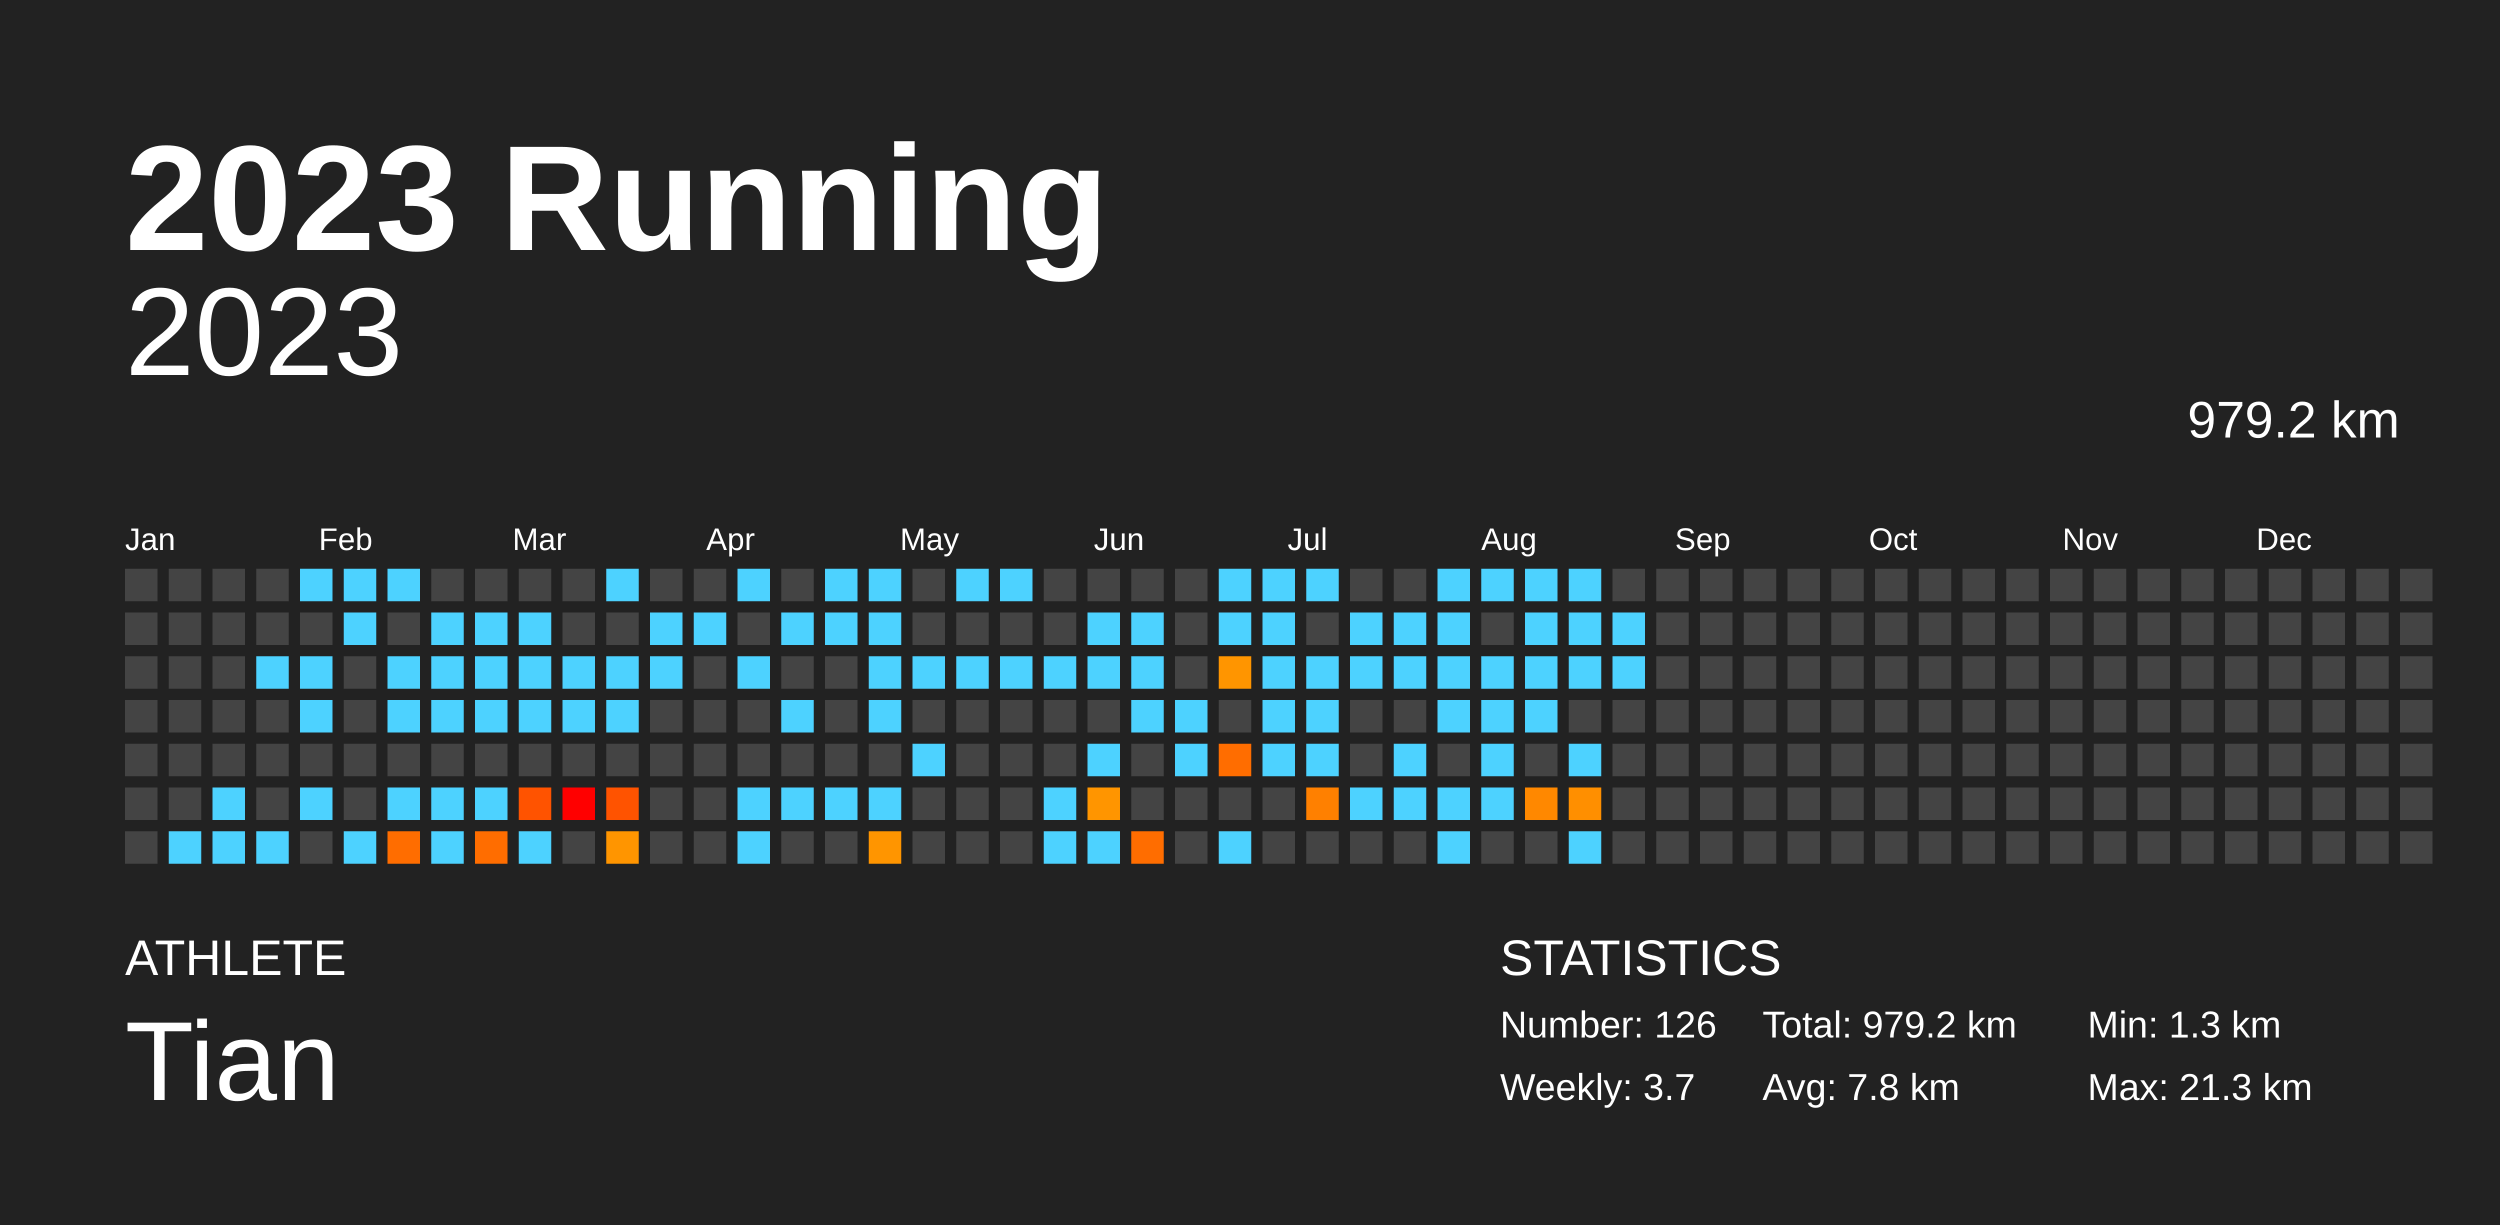
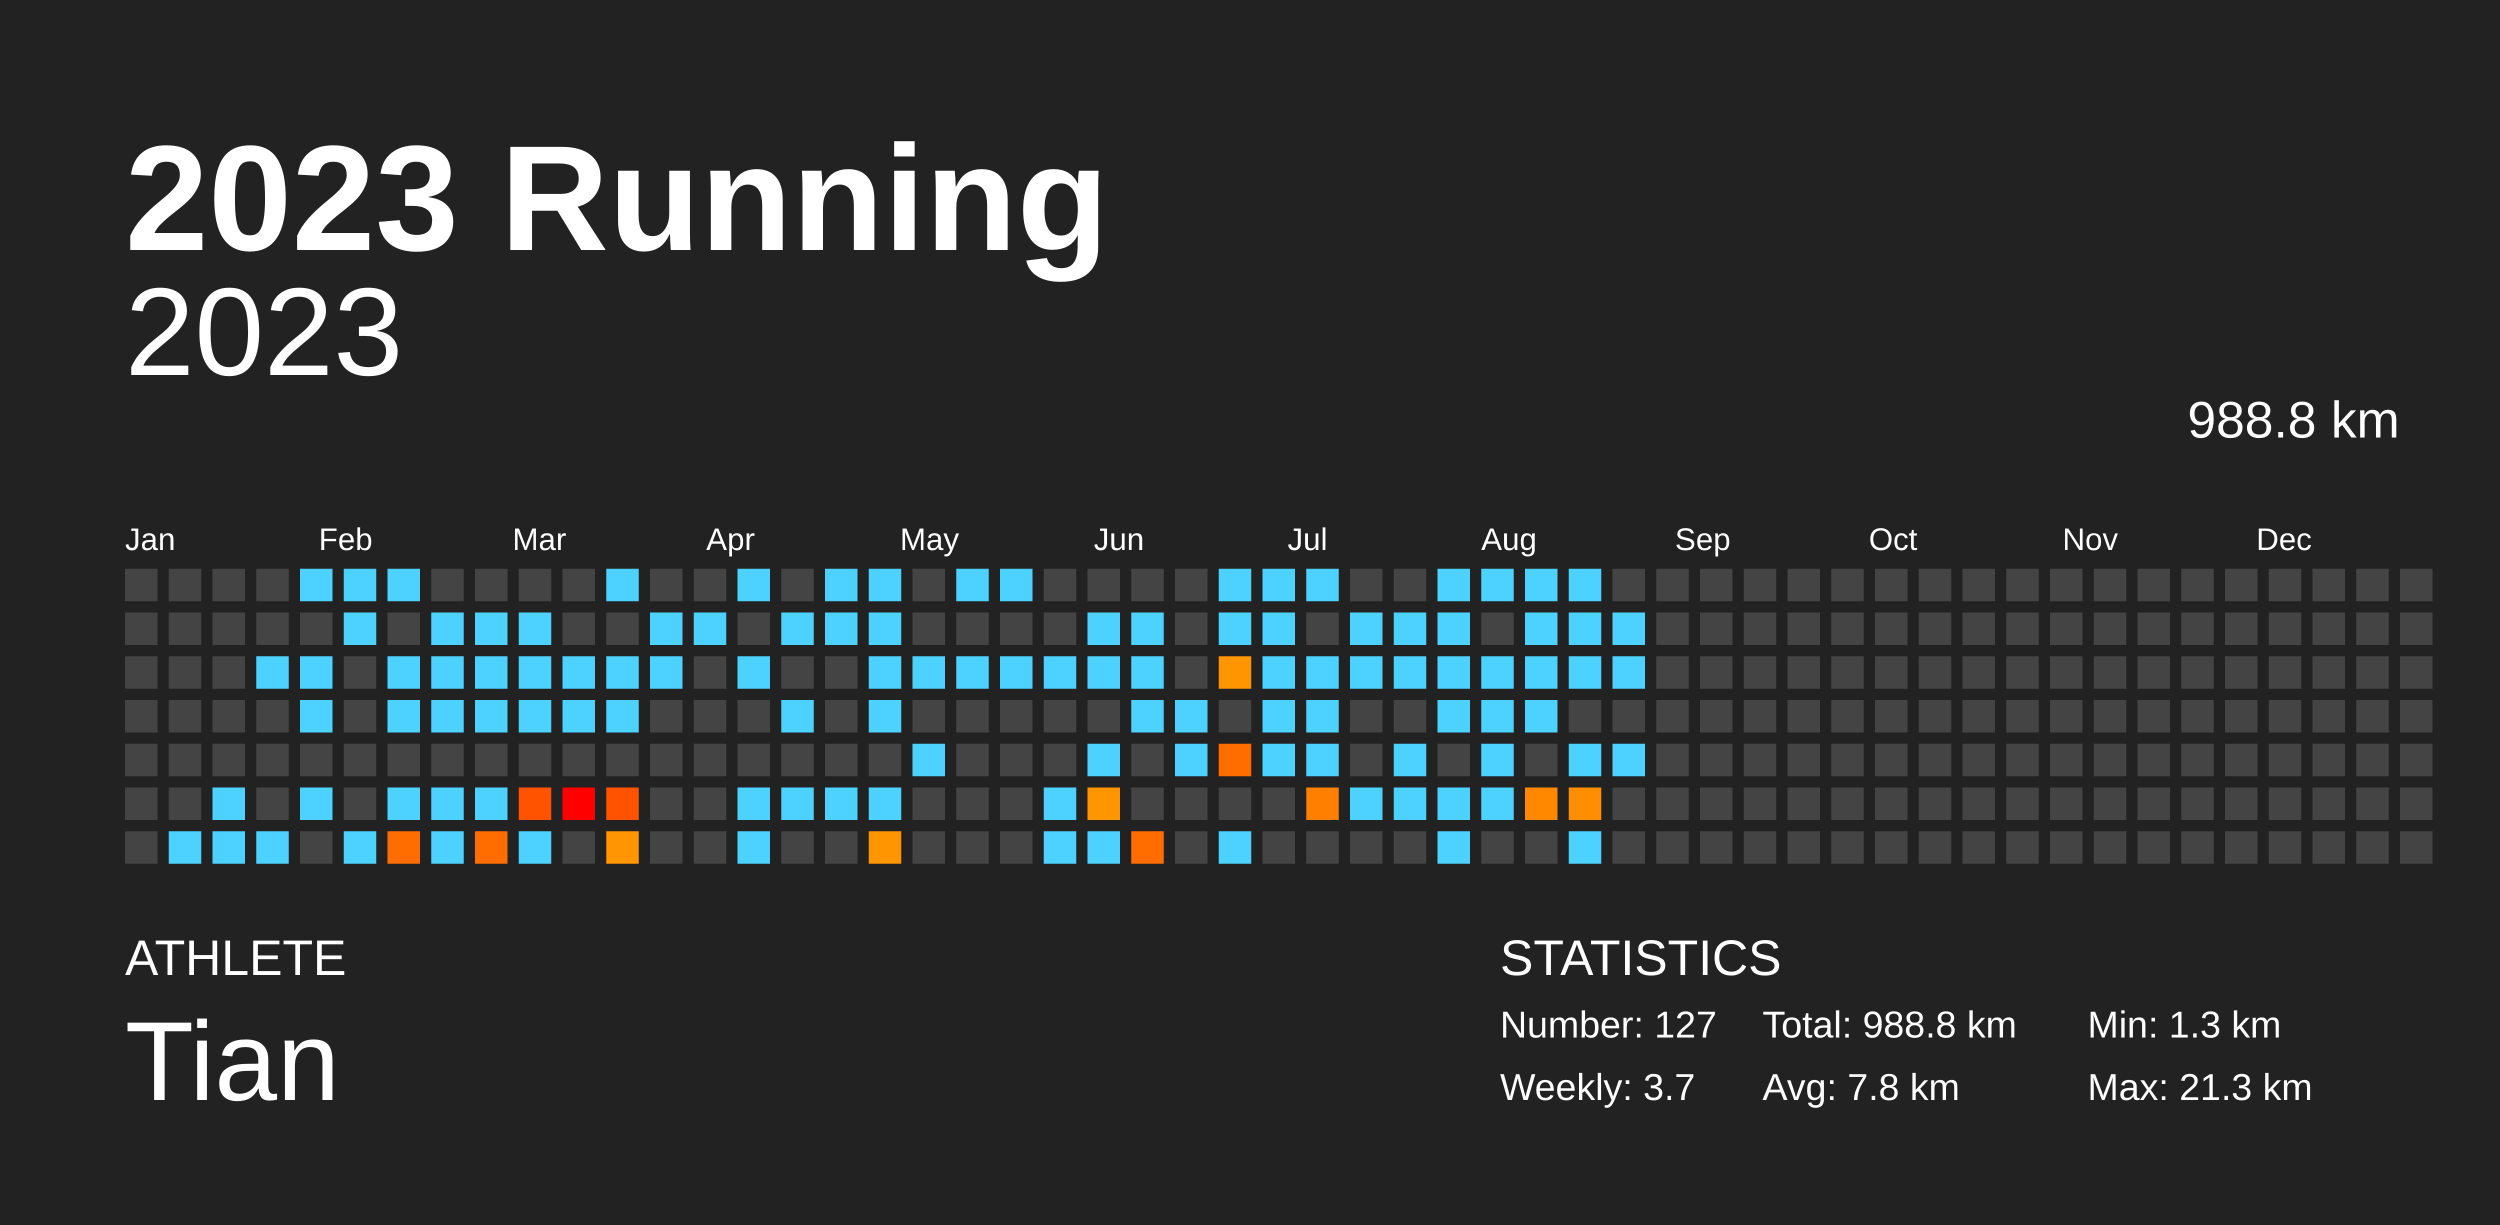
<svg xmlns="http://www.w3.org/2000/svg" baseProfile="full" height="98mm" version="1.1" viewBox="0,0,200,98" width="200mm">
  <defs />
  <rect fill="#222222" height="98" width="200" x="0" y="0" />
  <text fill="#FFFFFF" style="font-size:12px; font-family:Arial; font-weight:bold;" x="10" y="20">2023 Running</text>
  <text fill="#FFFFFF" style="font-size:4px; font-family:Arial" x="10" y="78">ATHLETE</text>
  <text fill="#FFFFFF" style="font-size:9px; font-family:Arial" x="10" y="88">Tian</text>
  <text fill="#FFFFFF" style="font-size:4px; font-family:Arial" x="120" y="78">STATISTICS</text>
-   <text fill="#FFFFFF" style="font-size:3px; font-family:Arial" x="120" y="83">Number: 126</text>
+   <text fill="#FFFFFF" style="font-size:3px; font-family:Arial" x="120" y="83">Number: 127</text>
  <text fill="#FFFFFF" style="font-size:3px; font-family:Arial" x="120" y="88">Weekly: 3.7</text>
-   <text fill="#FFFFFF" style="font-size:3px; font-family:Arial" x="141" y="83">Total: 979.2 km</text>
+   <text fill="#FFFFFF" style="font-size:3px; font-family:Arial" x="141" y="83">Total: 988.8 km</text>
  <text fill="#FFFFFF" style="font-size:3px; font-family:Arial" x="141" y="88">Avg: 7.8 km</text>
  <text fill="#FFFFFF" style="font-size:3px; font-family:Arial" x="167" y="83">Min: 1.3 km</text>
  <text fill="#FFFFFF" style="font-size:3px; font-family:Arial" x="167" y="88">Max: 21.3 km</text>
  <text alignment-baseline="hanging" fill="#FFFFFF" style="font-size:10.0px; font-family:Arial;" x="10" y="30">2023</text>
-   <text alignment-baseline="hanging" fill="#FFFFFF" style="font-size:4.125px; font-family:Arial;" x="175" y="35">979.2 km</text>
+   <text alignment-baseline="hanging" fill="#FFFFFF" style="font-size:4.125px; font-family:Arial;" x="175" y="35">988.8 km</text>
  <text fill="#FFFFFF" style="font-size:2.5px; font-family:Arial" x="10.0" y="44">Jan</text>
  <text fill="#FFFFFF" style="font-size:2.5px; font-family:Arial" x="25.5" y="44">Feb</text>
  <text fill="#FFFFFF" style="font-size:2.5px; font-family:Arial" x="41.0" y="44">Mar</text>
  <text fill="#FFFFFF" style="font-size:2.5px; font-family:Arial" x="56.5" y="44">Apr</text>
  <text fill="#FFFFFF" style="font-size:2.5px; font-family:Arial" x="72.0" y="44">May</text>
  <text fill="#FFFFFF" style="font-size:2.5px; font-family:Arial" x="87.5" y="44">Jun</text>
  <text fill="#FFFFFF" style="font-size:2.5px; font-family:Arial" x="103.0" y="44">Jul</text>
  <text fill="#FFFFFF" style="font-size:2.5px; font-family:Arial" x="118.5" y="44">Aug</text>
  <text fill="#FFFFFF" style="font-size:2.5px; font-family:Arial" x="134.0" y="44">Sep</text>
  <text fill="#FFFFFF" style="font-size:2.5px; font-family:Arial" x="149.5" y="44">Oct</text>
  <text fill="#FFFFFF" style="font-size:2.5px; font-family:Arial" x="165.0" y="44">Nov</text>
  <text fill="#FFFFFF" style="font-size:2.5px; font-family:Arial" x="180.5" y="44">Dec</text>
  <rect fill="#444444" height="2.6" width="2.6" x="10.0" y="45.5" />
  <rect fill="#444444" height="2.6" width="2.6" x="10.0" y="49.0" />
  <rect fill="#444444" height="2.6" width="2.6" x="10.0" y="52.5" />
  <rect fill="#444444" height="2.6" width="2.6" x="10.0" y="56.0" />
  <rect fill="#444444" height="2.6" width="2.6" x="10.0" y="59.5" />
  <rect fill="#444444" height="2.6" width="2.6" x="10.0" y="63.0" />
  <rect fill="#444444" height="2.6" width="2.6" x="10.0" y="66.5" />
  <rect fill="#444444" height="2.6" width="2.6" x="13.5" y="45.5" />
  <rect fill="#444444" height="2.6" width="2.6" x="13.5" y="49.0" />
  <rect fill="#444444" height="2.6" width="2.6" x="13.5" y="52.5" />
  <rect fill="#444444" height="2.6" width="2.6" x="13.5" y="56.0" />
  <rect fill="#444444" height="2.6" width="2.6" x="13.5" y="59.5" />
  <rect fill="#444444" height="2.6" width="2.6" x="13.5" y="63.0" />
  <rect fill="#4dd2ff" height="2.6" width="2.6" x="13.5" y="66.5" />
  <rect fill="#444444" height="2.6" width="2.6" x="17.0" y="45.5" />
  <rect fill="#444444" height="2.6" width="2.6" x="17.0" y="49.0" />
  <rect fill="#444444" height="2.6" width="2.6" x="17.0" y="52.5" />
  <rect fill="#444444" height="2.6" width="2.6" x="17.0" y="56.0" />
  <rect fill="#444444" height="2.6" width="2.6" x="17.0" y="59.5" />
  <rect fill="#4dd2ff" height="2.6" width="2.6" x="17.0" y="63.0" />
  <rect fill="#4dd2ff" height="2.6" width="2.6" x="17.0" y="66.5" />
  <rect fill="#444444" height="2.6" width="2.6" x="20.5" y="45.5" />
  <rect fill="#444444" height="2.6" width="2.6" x="20.5" y="49.0" />
  <rect fill="#4dd2ff" height="2.6" width="2.6" x="20.5" y="52.5" />
  <rect fill="#444444" height="2.6" width="2.6" x="20.5" y="56.0" />
  <rect fill="#444444" height="2.6" width="2.6" x="20.5" y="59.5" />
  <rect fill="#444444" height="2.6" width="2.6" x="20.5" y="63.0" />
  <rect fill="#4dd2ff" height="2.6" width="2.6" x="20.5" y="66.5" />
  <rect fill="#4dd2ff" height="2.6" width="2.6" x="24.0" y="45.5" />
  <rect fill="#444444" height="2.6" width="2.6" x="24.0" y="49.0" />
  <rect fill="#4dd2ff" height="2.6" width="2.6" x="24.0" y="52.5" />
  <rect fill="#4dd2ff" height="2.6" width="2.6" x="24.0" y="56.0" />
  <rect fill="#444444" height="2.6" width="2.6" x="24.0" y="59.5" />
  <rect fill="#4dd2ff" height="2.6" width="2.6" x="24.0" y="63.0" />
  <rect fill="#444444" height="2.6" width="2.6" x="24.0" y="66.5" />
  <rect fill="#4dd2ff" height="2.6" width="2.6" x="27.5" y="45.5" />
  <rect fill="#4dd2ff" height="2.6" width="2.6" x="27.5" y="49.0" />
  <rect fill="#444444" height="2.6" width="2.6" x="27.5" y="52.5" />
  <rect fill="#444444" height="2.6" width="2.6" x="27.5" y="56.0" />
  <rect fill="#444444" height="2.6" width="2.6" x="27.5" y="59.5" />
  <rect fill="#444444" height="2.6" width="2.6" x="27.5" y="63.0" />
  <rect fill="#4dd2ff" height="2.6" width="2.6" x="27.5" y="66.5" />
  <rect fill="#4dd2ff" height="2.6" width="2.6" x="31.0" y="45.5" />
  <rect fill="#444444" height="2.6" width="2.6" x="31.0" y="49.0" />
  <rect fill="#4dd2ff" height="2.6" width="2.6" x="31.0" y="52.5" />
  <rect fill="#4dd2ff" height="2.6" width="2.6" x="31.0" y="56.0" />
  <rect fill="#444444" height="2.6" width="2.6" x="31.0" y="59.5" />
  <rect fill="#4dd2ff" height="2.6" width="2.6" x="31.0" y="63.0" />
  <rect fill="#ff6d00" height="2.6" width="2.6" x="31.0" y="66.5" />
  <rect fill="#444444" height="2.6" width="2.6" x="34.5" y="45.5" />
  <rect fill="#4dd2ff" height="2.6" width="2.6" x="34.5" y="49.0" />
  <rect fill="#4dd2ff" height="2.6" width="2.6" x="34.5" y="52.5" />
  <rect fill="#4dd2ff" height="2.6" width="2.6" x="34.5" y="56.0" />
  <rect fill="#444444" height="2.6" width="2.6" x="34.5" y="59.5" />
  <rect fill="#4dd2ff" height="2.6" width="2.6" x="34.5" y="63.0" />
  <rect fill="#4dd2ff" height="2.6" width="2.6" x="34.5" y="66.5" />
  <rect fill="#444444" height="2.6" width="2.6" x="38.0" y="45.5" />
  <rect fill="#4dd2ff" height="2.6" width="2.6" x="38.0" y="49.0" />
  <rect fill="#4dd2ff" height="2.6" width="2.6" x="38.0" y="52.5" />
  <rect fill="#4dd2ff" height="2.6" width="2.6" x="38.0" y="56.0" />
  <rect fill="#444444" height="2.6" width="2.6" x="38.0" y="59.5" />
  <rect fill="#4dd2ff" height="2.6" width="2.6" x="38.0" y="63.0" />
  <rect fill="#ff6d00" height="2.6" width="2.6" x="38.0" y="66.5" />
  <rect fill="#444444" height="2.6" width="2.6" x="41.5" y="45.5" />
  <rect fill="#4dd2ff" height="2.6" width="2.6" x="41.5" y="49.0" />
  <rect fill="#4dd2ff" height="2.6" width="2.6" x="41.5" y="52.5" />
  <rect fill="#4dd2ff" height="2.6" width="2.6" x="41.5" y="56.0" />
  <rect fill="#444444" height="2.6" width="2.6" x="41.5" y="59.5" />
  <rect fill="#ff5300" height="2.6" width="2.6" x="41.5" y="63.0" />
  <rect fill="#4dd2ff" height="2.6" width="2.6" x="41.5" y="66.5" />
  <rect fill="#444444" height="2.6" width="2.6" x="45.0" y="45.5" />
  <rect fill="#444444" height="2.6" width="2.6" x="45.0" y="49.0" />
  <rect fill="#4dd2ff" height="2.6" width="2.6" x="45.0" y="52.5" />
  <rect fill="#4dd2ff" height="2.6" width="2.6" x="45.0" y="56.0" />
  <rect fill="#444444" height="2.6" width="2.6" x="45.0" y="59.5" />
  <rect fill="red" height="2.6" width="2.6" x="45.0" y="63.0" />
  <rect fill="#444444" height="2.6" width="2.6" x="45.0" y="66.5" />
  <rect fill="#4dd2ff" height="2.6" width="2.6" x="48.5" y="45.5" />
  <rect fill="#444444" height="2.6" width="2.6" x="48.5" y="49.0" />
  <rect fill="#4dd2ff" height="2.6" width="2.6" x="48.5" y="52.5" />
  <rect fill="#4dd2ff" height="2.6" width="2.6" x="48.5" y="56.0" />
  <rect fill="#444444" height="2.6" width="2.6" x="48.5" y="59.5" />
  <rect fill="#ff5300" height="2.6" width="2.6" x="48.5" y="63.0" />
  <rect fill="#ff9500" height="2.6" width="2.6" x="48.5" y="66.5" />
  <rect fill="#444444" height="2.6" width="2.6" x="52.0" y="45.5" />
  <rect fill="#4dd2ff" height="2.6" width="2.6" x="52.0" y="49.0" />
  <rect fill="#4dd2ff" height="2.6" width="2.6" x="52.0" y="52.5" />
  <rect fill="#444444" height="2.6" width="2.6" x="52.0" y="56.0" />
  <rect fill="#444444" height="2.6" width="2.6" x="52.0" y="59.5" />
  <rect fill="#444444" height="2.6" width="2.6" x="52.0" y="63.0" />
  <rect fill="#444444" height="2.6" width="2.6" x="52.0" y="66.5" />
  <rect fill="#444444" height="2.6" width="2.6" x="55.5" y="45.5" />
  <rect fill="#4dd2ff" height="2.6" width="2.6" x="55.5" y="49.0" />
  <rect fill="#444444" height="2.6" width="2.6" x="55.5" y="52.5" />
  <rect fill="#444444" height="2.6" width="2.6" x="55.5" y="56.0" />
  <rect fill="#444444" height="2.6" width="2.6" x="55.5" y="59.5" />
  <rect fill="#444444" height="2.6" width="2.6" x="55.5" y="63.0" />
  <rect fill="#444444" height="2.6" width="2.6" x="55.5" y="66.5" />
  <rect fill="#4dd2ff" height="2.6" width="2.6" x="59.0" y="45.5" />
  <rect fill="#444444" height="2.6" width="2.6" x="59.0" y="49.0" />
  <rect fill="#4dd2ff" height="2.6" width="2.6" x="59.0" y="52.5" />
  <rect fill="#444444" height="2.6" width="2.6" x="59.0" y="56.0" />
  <rect fill="#444444" height="2.6" width="2.6" x="59.0" y="59.5" />
  <rect fill="#4dd2ff" height="2.6" width="2.6" x="59.0" y="63.0" />
  <rect fill="#4dd2ff" height="2.6" width="2.6" x="59.0" y="66.5" />
  <rect fill="#444444" height="2.6" width="2.6" x="62.5" y="45.5" />
  <rect fill="#4dd2ff" height="2.6" width="2.6" x="62.5" y="49.0" />
  <rect fill="#444444" height="2.6" width="2.6" x="62.5" y="52.5" />
  <rect fill="#4dd2ff" height="2.6" width="2.6" x="62.5" y="56.0" />
  <rect fill="#444444" height="2.6" width="2.6" x="62.5" y="59.5" />
  <rect fill="#4dd2ff" height="2.6" width="2.6" x="62.5" y="63.0" />
  <rect fill="#444444" height="2.6" width="2.6" x="62.5" y="66.5" />
  <rect fill="#4dd2ff" height="2.6" width="2.6" x="66.0" y="45.5" />
  <rect fill="#4dd2ff" height="2.6" width="2.6" x="66.0" y="49.0" />
  <rect fill="#444444" height="2.6" width="2.6" x="66.0" y="52.5" />
  <rect fill="#444444" height="2.6" width="2.6" x="66.0" y="56.0" />
  <rect fill="#444444" height="2.6" width="2.6" x="66.0" y="59.5" />
  <rect fill="#4dd2ff" height="2.6" width="2.6" x="66.0" y="63.0" />
  <rect fill="#444444" height="2.6" width="2.6" x="66.0" y="66.5" />
  <rect fill="#4dd2ff" height="2.6" width="2.6" x="69.5" y="45.5" />
  <rect fill="#4dd2ff" height="2.6" width="2.6" x="69.5" y="49.0" />
  <rect fill="#4dd2ff" height="2.6" width="2.6" x="69.5" y="52.5" />
  <rect fill="#4dd2ff" height="2.6" width="2.6" x="69.5" y="56.0" />
  <rect fill="#444444" height="2.6" width="2.6" x="69.5" y="59.5" />
  <rect fill="#4dd2ff" height="2.6" width="2.6" x="69.5" y="63.0" />
  <rect fill="#ff9500" height="2.6" width="2.6" x="69.5" y="66.5" />
  <rect fill="#444444" height="2.6" width="2.6" x="73.0" y="45.5" />
  <rect fill="#444444" height="2.6" width="2.6" x="73.0" y="49.0" />
  <rect fill="#4dd2ff" height="2.6" width="2.6" x="73.0" y="52.5" />
  <rect fill="#444444" height="2.6" width="2.6" x="73.0" y="56.0" />
  <rect fill="#4dd2ff" height="2.6" width="2.6" x="73.0" y="59.5" />
  <rect fill="#444444" height="2.6" width="2.6" x="73.0" y="63.0" />
  <rect fill="#444444" height="2.6" width="2.6" x="73.0" y="66.5" />
  <rect fill="#4dd2ff" height="2.6" width="2.6" x="76.5" y="45.5" />
  <rect fill="#444444" height="2.6" width="2.6" x="76.5" y="49.0" />
  <rect fill="#4dd2ff" height="2.6" width="2.6" x="76.5" y="52.5" />
  <rect fill="#444444" height="2.6" width="2.6" x="76.5" y="56.0" />
  <rect fill="#444444" height="2.6" width="2.6" x="76.5" y="59.5" />
  <rect fill="#444444" height="2.6" width="2.6" x="76.5" y="63.0" />
  <rect fill="#444444" height="2.6" width="2.6" x="76.5" y="66.5" />
  <rect fill="#4dd2ff" height="2.6" width="2.6" x="80.0" y="45.5" />
  <rect fill="#444444" height="2.6" width="2.6" x="80.0" y="49.0" />
  <rect fill="#4dd2ff" height="2.6" width="2.6" x="80.0" y="52.5" />
  <rect fill="#444444" height="2.6" width="2.6" x="80.0" y="56.0" />
  <rect fill="#444444" height="2.6" width="2.6" x="80.0" y="59.5" />
  <rect fill="#444444" height="2.6" width="2.6" x="80.0" y="63.0" />
  <rect fill="#444444" height="2.6" width="2.6" x="80.0" y="66.5" />
  <rect fill="#444444" height="2.6" width="2.6" x="83.5" y="45.5" />
  <rect fill="#444444" height="2.6" width="2.6" x="83.5" y="49.0" />
  <rect fill="#4dd2ff" height="2.6" width="2.6" x="83.5" y="52.5" />
  <rect fill="#444444" height="2.6" width="2.6" x="83.5" y="56.0" />
  <rect fill="#444444" height="2.6" width="2.6" x="83.5" y="59.5" />
  <rect fill="#4dd2ff" height="2.6" width="2.6" x="83.5" y="63.0" />
  <rect fill="#4dd2ff" height="2.6" width="2.6" x="83.5" y="66.5" />
  <rect fill="#444444" height="2.6" width="2.6" x="87.0" y="45.5" />
  <rect fill="#4dd2ff" height="2.6" width="2.6" x="87.0" y="49.0" />
  <rect fill="#4dd2ff" height="2.6" width="2.6" x="87.0" y="52.5" />
  <rect fill="#444444" height="2.6" width="2.6" x="87.0" y="56.0" />
  <rect fill="#4dd2ff" height="2.6" width="2.6" x="87.0" y="59.5" />
  <rect fill="#ff9500" height="2.6" width="2.6" x="87.0" y="63.0" />
  <rect fill="#4dd2ff" height="2.6" width="2.6" x="87.0" y="66.5" />
  <rect fill="#444444" height="2.6" width="2.6" x="90.5" y="45.5" />
  <rect fill="#4dd2ff" height="2.6" width="2.6" x="90.5" y="49.0" />
  <rect fill="#4dd2ff" height="2.6" width="2.6" x="90.5" y="52.5" />
  <rect fill="#4dd2ff" height="2.6" width="2.6" x="90.5" y="56.0" />
  <rect fill="#444444" height="2.6" width="2.6" x="90.5" y="59.5" />
  <rect fill="#444444" height="2.6" width="2.6" x="90.5" y="63.0" />
  <rect fill="#ff6d00" height="2.6" width="2.6" x="90.5" y="66.5" />
  <rect fill="#444444" height="2.6" width="2.6" x="94.0" y="45.5" />
  <rect fill="#444444" height="2.6" width="2.6" x="94.0" y="49.0" />
  <rect fill="#444444" height="2.6" width="2.6" x="94.0" y="52.5" />
  <rect fill="#4dd2ff" height="2.6" width="2.6" x="94.0" y="56.0" />
  <rect fill="#4dd2ff" height="2.6" width="2.6" x="94.0" y="59.5" />
  <rect fill="#444444" height="2.6" width="2.6" x="94.0" y="63.0" />
  <rect fill="#444444" height="2.6" width="2.6" x="94.0" y="66.5" />
  <rect fill="#4dd2ff" height="2.6" width="2.6" x="97.5" y="45.5" />
  <rect fill="#4dd2ff" height="2.6" width="2.6" x="97.5" y="49.0" />
  <rect fill="#ff9500" height="2.6" width="2.6" x="97.5" y="52.5" />
  <rect fill="#444444" height="2.6" width="2.6" x="97.5" y="56.0" />
  <rect fill="#ff6d00" height="2.6" width="2.6" x="97.5" y="59.5" />
  <rect fill="#444444" height="2.6" width="2.6" x="97.5" y="63.0" />
  <rect fill="#4dd2ff" height="2.6" width="2.6" x="97.5" y="66.5" />
  <rect fill="#4dd2ff" height="2.6" width="2.6" x="101.0" y="45.5" />
  <rect fill="#4dd2ff" height="2.6" width="2.6" x="101.0" y="49.0" />
  <rect fill="#4dd2ff" height="2.6" width="2.6" x="101.0" y="52.5" />
  <rect fill="#4dd2ff" height="2.6" width="2.6" x="101.0" y="56.0" />
  <rect fill="#4dd2ff" height="2.6" width="2.6" x="101.0" y="59.5" />
  <rect fill="#444444" height="2.6" width="2.6" x="101.0" y="63.0" />
  <rect fill="#444444" height="2.6" width="2.6" x="101.0" y="66.5" />
  <rect fill="#4dd2ff" height="2.6" width="2.6" x="104.5" y="45.5" />
  <rect fill="#444444" height="2.6" width="2.6" x="104.5" y="49.0" />
  <rect fill="#4dd2ff" height="2.6" width="2.6" x="104.5" y="52.5" />
  <rect fill="#4dd2ff" height="2.6" width="2.6" x="104.5" y="56.0" />
  <rect fill="#4dd2ff" height="2.6" width="2.6" x="104.5" y="59.5" />
  <rect fill="#ff8000" height="2.6" width="2.6" x="104.5" y="63.0" />
  <rect fill="#444444" height="2.6" width="2.6" x="104.5" y="66.5" />
  <rect fill="#444444" height="2.6" width="2.6" x="108.0" y="45.5" />
  <rect fill="#4dd2ff" height="2.6" width="2.6" x="108.0" y="49.0" />
  <rect fill="#4dd2ff" height="2.6" width="2.6" x="108.0" y="52.5" />
  <rect fill="#444444" height="2.6" width="2.6" x="108.0" y="56.0" />
  <rect fill="#444444" height="2.6" width="2.6" x="108.0" y="59.5" />
  <rect fill="#4dd2ff" height="2.6" width="2.6" x="108.0" y="63.0" />
  <rect fill="#444444" height="2.6" width="2.6" x="108.0" y="66.5" />
  <rect fill="#444444" height="2.6" width="2.6" x="111.5" y="45.5" />
  <rect fill="#4dd2ff" height="2.6" width="2.6" x="111.5" y="49.0" />
  <rect fill="#4dd2ff" height="2.6" width="2.6" x="111.5" y="52.5" />
  <rect fill="#444444" height="2.6" width="2.6" x="111.5" y="56.0" />
  <rect fill="#4dd2ff" height="2.6" width="2.6" x="111.5" y="59.5" />
  <rect fill="#4dd2ff" height="2.6" width="2.6" x="111.5" y="63.0" />
  <rect fill="#444444" height="2.6" width="2.6" x="111.5" y="66.5" />
  <rect fill="#4dd2ff" height="2.6" width="2.6" x="115.0" y="45.5" />
  <rect fill="#4dd2ff" height="2.6" width="2.6" x="115.0" y="49.0" />
  <rect fill="#4dd2ff" height="2.6" width="2.6" x="115.0" y="52.5" />
  <rect fill="#4dd2ff" height="2.6" width="2.6" x="115.0" y="56.0" />
  <rect fill="#444444" height="2.6" width="2.6" x="115.0" y="59.5" />
  <rect fill="#4dd2ff" height="2.6" width="2.6" x="115.0" y="63.0" />
  <rect fill="#4dd2ff" height="2.6" width="2.6" x="115.0" y="66.5" />
  <rect fill="#4dd2ff" height="2.6" width="2.6" x="118.5" y="45.5" />
  <rect fill="#444444" height="2.6" width="2.6" x="118.5" y="49.0" />
  <rect fill="#4dd2ff" height="2.6" width="2.6" x="118.5" y="52.5" />
  <rect fill="#4dd2ff" height="2.6" width="2.6" x="118.5" y="56.0" />
  <rect fill="#4dd2ff" height="2.6" width="2.6" x="118.5" y="59.5" />
  <rect fill="#4dd2ff" height="2.6" width="2.6" x="118.5" y="63.0" />
  <rect fill="#444444" height="2.6" width="2.6" x="118.5" y="66.5" />
  <rect fill="#4dd2ff" height="2.6" width="2.6" x="122.0" y="45.5" />
  <rect fill="#4dd2ff" height="2.6" width="2.6" x="122.0" y="49.0" />
  <rect fill="#4dd2ff" height="2.6" width="2.6" x="122.0" y="52.5" />
  <rect fill="#4dd2ff" height="2.6" width="2.6" x="122.0" y="56.0" />
  <rect fill="#444444" height="2.6" width="2.6" x="122.0" y="59.5" />
  <rect fill="#ff8800" height="2.6" width="2.6" x="122.0" y="63.0" />
  <rect fill="#444444" height="2.6" width="2.6" x="122.0" y="66.5" />
  <rect fill="#4dd2ff" height="2.6" width="2.6" x="125.5" y="45.5" />
  <rect fill="#4dd2ff" height="2.6" width="2.6" x="125.5" y="49.0" />
  <rect fill="#4dd2ff" height="2.6" width="2.6" x="125.5" y="52.5" />
  <rect fill="#444444" height="2.6" width="2.6" x="125.5" y="56.0" />
  <rect fill="#4dd2ff" height="2.6" width="2.6" x="125.5" y="59.5" />
  <rect fill="#ff8f00" height="2.6" width="2.6" x="125.5" y="63.0" />
  <rect fill="#4dd2ff" height="2.6" width="2.6" x="125.5" y="66.5" />
  <rect fill="#444444" height="2.6" width="2.6" x="129.0" y="45.5" />
  <rect fill="#4dd2ff" height="2.6" width="2.6" x="129.0" y="49.0" />
  <rect fill="#4dd2ff" height="2.6" width="2.6" x="129.0" y="52.5" />
  <rect fill="#444444" height="2.6" width="2.6" x="129.0" y="56.0" />
-   <rect fill="#444444" height="2.6" width="2.6" x="129.0" y="59.5" />
+   <rect fill="#4dd2ff" height="2.6" width="2.6" x="129.0" y="59.5" />
  <rect fill="#444444" height="2.6" width="2.6" x="129.0" y="63.0" />
  <rect fill="#444444" height="2.6" width="2.6" x="129.0" y="66.5" />
  <rect fill="#444444" height="2.6" width="2.6" x="132.5" y="45.5" />
  <rect fill="#444444" height="2.6" width="2.6" x="132.5" y="49.0" />
  <rect fill="#444444" height="2.6" width="2.6" x="132.5" y="52.5" />
  <rect fill="#444444" height="2.6" width="2.6" x="132.5" y="56.0" />
  <rect fill="#444444" height="2.6" width="2.6" x="132.5" y="59.5" />
  <rect fill="#444444" height="2.6" width="2.6" x="132.5" y="63.0" />
  <rect fill="#444444" height="2.6" width="2.6" x="132.5" y="66.5" />
  <rect fill="#444444" height="2.6" width="2.6" x="136.0" y="45.5" />
  <rect fill="#444444" height="2.6" width="2.6" x="136.0" y="49.0" />
  <rect fill="#444444" height="2.6" width="2.6" x="136.0" y="52.5" />
  <rect fill="#444444" height="2.6" width="2.6" x="136.0" y="56.0" />
  <rect fill="#444444" height="2.6" width="2.6" x="136.0" y="59.5" />
  <rect fill="#444444" height="2.6" width="2.6" x="136.0" y="63.0" />
  <rect fill="#444444" height="2.6" width="2.6" x="136.0" y="66.5" />
  <rect fill="#444444" height="2.6" width="2.6" x="139.5" y="45.5" />
  <rect fill="#444444" height="2.6" width="2.6" x="139.5" y="49.0" />
  <rect fill="#444444" height="2.6" width="2.6" x="139.5" y="52.5" />
  <rect fill="#444444" height="2.6" width="2.6" x="139.5" y="56.0" />
  <rect fill="#444444" height="2.6" width="2.6" x="139.5" y="59.5" />
  <rect fill="#444444" height="2.6" width="2.6" x="139.5" y="63.0" />
  <rect fill="#444444" height="2.6" width="2.6" x="139.5" y="66.5" />
  <rect fill="#444444" height="2.6" width="2.6" x="143.0" y="45.5" />
  <rect fill="#444444" height="2.6" width="2.6" x="143.0" y="49.0" />
  <rect fill="#444444" height="2.6" width="2.6" x="143.0" y="52.5" />
  <rect fill="#444444" height="2.6" width="2.6" x="143.0" y="56.0" />
  <rect fill="#444444" height="2.6" width="2.6" x="143.0" y="59.5" />
  <rect fill="#444444" height="2.6" width="2.6" x="143.0" y="63.0" />
  <rect fill="#444444" height="2.6" width="2.6" x="143.0" y="66.5" />
  <rect fill="#444444" height="2.6" width="2.6" x="146.5" y="45.5" />
  <rect fill="#444444" height="2.6" width="2.6" x="146.5" y="49.0" />
  <rect fill="#444444" height="2.6" width="2.6" x="146.5" y="52.5" />
  <rect fill="#444444" height="2.6" width="2.6" x="146.5" y="56.0" />
  <rect fill="#444444" height="2.6" width="2.6" x="146.5" y="59.5" />
  <rect fill="#444444" height="2.6" width="2.6" x="146.5" y="63.0" />
  <rect fill="#444444" height="2.6" width="2.6" x="146.5" y="66.5" />
  <rect fill="#444444" height="2.6" width="2.6" x="150.0" y="45.5" />
  <rect fill="#444444" height="2.6" width="2.6" x="150.0" y="49.0" />
  <rect fill="#444444" height="2.6" width="2.6" x="150.0" y="52.5" />
  <rect fill="#444444" height="2.6" width="2.6" x="150.0" y="56.0" />
  <rect fill="#444444" height="2.6" width="2.6" x="150.0" y="59.5" />
  <rect fill="#444444" height="2.6" width="2.6" x="150.0" y="63.0" />
  <rect fill="#444444" height="2.6" width="2.6" x="150.0" y="66.5" />
  <rect fill="#444444" height="2.6" width="2.6" x="153.5" y="45.5" />
  <rect fill="#444444" height="2.6" width="2.6" x="153.5" y="49.0" />
  <rect fill="#444444" height="2.6" width="2.6" x="153.5" y="52.5" />
  <rect fill="#444444" height="2.6" width="2.6" x="153.5" y="56.0" />
  <rect fill="#444444" height="2.6" width="2.6" x="153.5" y="59.5" />
  <rect fill="#444444" height="2.6" width="2.6" x="153.5" y="63.0" />
  <rect fill="#444444" height="2.6" width="2.6" x="153.5" y="66.5" />
  <rect fill="#444444" height="2.6" width="2.6" x="157.0" y="45.5" />
  <rect fill="#444444" height="2.6" width="2.6" x="157.0" y="49.0" />
  <rect fill="#444444" height="2.6" width="2.6" x="157.0" y="52.5" />
  <rect fill="#444444" height="2.6" width="2.6" x="157.0" y="56.0" />
  <rect fill="#444444" height="2.6" width="2.6" x="157.0" y="59.5" />
  <rect fill="#444444" height="2.6" width="2.6" x="157.0" y="63.0" />
  <rect fill="#444444" height="2.6" width="2.6" x="157.0" y="66.5" />
  <rect fill="#444444" height="2.6" width="2.6" x="160.5" y="45.5" />
  <rect fill="#444444" height="2.6" width="2.6" x="160.5" y="49.0" />
  <rect fill="#444444" height="2.6" width="2.6" x="160.5" y="52.5" />
  <rect fill="#444444" height="2.6" width="2.6" x="160.5" y="56.0" />
  <rect fill="#444444" height="2.6" width="2.6" x="160.5" y="59.5" />
  <rect fill="#444444" height="2.6" width="2.6" x="160.5" y="63.0" />
  <rect fill="#444444" height="2.6" width="2.6" x="160.5" y="66.5" />
  <rect fill="#444444" height="2.6" width="2.6" x="164.0" y="45.5" />
  <rect fill="#444444" height="2.6" width="2.6" x="164.0" y="49.0" />
  <rect fill="#444444" height="2.6" width="2.6" x="164.0" y="52.5" />
  <rect fill="#444444" height="2.6" width="2.6" x="164.0" y="56.0" />
  <rect fill="#444444" height="2.6" width="2.6" x="164.0" y="59.5" />
  <rect fill="#444444" height="2.6" width="2.6" x="164.0" y="63.0" />
  <rect fill="#444444" height="2.6" width="2.6" x="164.0" y="66.5" />
  <rect fill="#444444" height="2.6" width="2.6" x="167.5" y="45.5" />
  <rect fill="#444444" height="2.6" width="2.6" x="167.5" y="49.0" />
  <rect fill="#444444" height="2.6" width="2.6" x="167.5" y="52.5" />
  <rect fill="#444444" height="2.6" width="2.6" x="167.5" y="56.0" />
  <rect fill="#444444" height="2.6" width="2.6" x="167.5" y="59.5" />
  <rect fill="#444444" height="2.6" width="2.6" x="167.5" y="63.0" />
  <rect fill="#444444" height="2.6" width="2.6" x="167.5" y="66.5" />
  <rect fill="#444444" height="2.6" width="2.6" x="171.0" y="45.5" />
  <rect fill="#444444" height="2.6" width="2.6" x="171.0" y="49.0" />
  <rect fill="#444444" height="2.6" width="2.6" x="171.0" y="52.5" />
  <rect fill="#444444" height="2.6" width="2.6" x="171.0" y="56.0" />
  <rect fill="#444444" height="2.6" width="2.6" x="171.0" y="59.5" />
  <rect fill="#444444" height="2.6" width="2.6" x="171.0" y="63.0" />
  <rect fill="#444444" height="2.6" width="2.6" x="171.0" y="66.5" />
  <rect fill="#444444" height="2.6" width="2.6" x="174.5" y="45.5" />
  <rect fill="#444444" height="2.6" width="2.6" x="174.5" y="49.0" />
  <rect fill="#444444" height="2.6" width="2.6" x="174.5" y="52.5" />
  <rect fill="#444444" height="2.6" width="2.6" x="174.5" y="56.0" />
  <rect fill="#444444" height="2.6" width="2.6" x="174.5" y="59.5" />
  <rect fill="#444444" height="2.6" width="2.6" x="174.5" y="63.0" />
  <rect fill="#444444" height="2.6" width="2.6" x="174.5" y="66.5" />
  <rect fill="#444444" height="2.6" width="2.6" x="178.0" y="45.5" />
  <rect fill="#444444" height="2.6" width="2.6" x="178.0" y="49.0" />
  <rect fill="#444444" height="2.6" width="2.6" x="178.0" y="52.5" />
  <rect fill="#444444" height="2.6" width="2.6" x="178.0" y="56.0" />
  <rect fill="#444444" height="2.6" width="2.6" x="178.0" y="59.5" />
  <rect fill="#444444" height="2.6" width="2.6" x="178.0" y="63.0" />
  <rect fill="#444444" height="2.6" width="2.6" x="178.0" y="66.5" />
  <rect fill="#444444" height="2.6" width="2.6" x="181.5" y="45.5" />
  <rect fill="#444444" height="2.6" width="2.6" x="181.5" y="49.0" />
  <rect fill="#444444" height="2.6" width="2.6" x="181.5" y="52.5" />
  <rect fill="#444444" height="2.6" width="2.6" x="181.5" y="56.0" />
  <rect fill="#444444" height="2.6" width="2.6" x="181.5" y="59.5" />
  <rect fill="#444444" height="2.6" width="2.6" x="181.5" y="63.0" />
  <rect fill="#444444" height="2.6" width="2.6" x="181.5" y="66.5" />
  <rect fill="#444444" height="2.6" width="2.6" x="185.0" y="45.5" />
  <rect fill="#444444" height="2.6" width="2.6" x="185.0" y="49.0" />
  <rect fill="#444444" height="2.6" width="2.6" x="185.0" y="52.5" />
  <rect fill="#444444" height="2.6" width="2.6" x="185.0" y="56.0" />
  <rect fill="#444444" height="2.6" width="2.6" x="185.0" y="59.5" />
  <rect fill="#444444" height="2.6" width="2.6" x="185.0" y="63.0" />
  <rect fill="#444444" height="2.6" width="2.6" x="185.0" y="66.5" />
  <rect fill="#444444" height="2.6" width="2.6" x="188.5" y="45.5" />
  <rect fill="#444444" height="2.6" width="2.6" x="188.5" y="49.0" />
  <rect fill="#444444" height="2.6" width="2.6" x="188.5" y="52.5" />
  <rect fill="#444444" height="2.6" width="2.6" x="188.5" y="56.0" />
  <rect fill="#444444" height="2.6" width="2.6" x="188.5" y="59.5" />
  <rect fill="#444444" height="2.6" width="2.6" x="188.5" y="63.0" />
  <rect fill="#444444" height="2.6" width="2.6" x="188.5" y="66.5" />
  <rect fill="#444444" height="2.6" width="2.6" x="192.0" y="45.5" />
  <rect fill="#444444" height="2.6" width="2.6" x="192.0" y="49.0" />
  <rect fill="#444444" height="2.6" width="2.6" x="192.0" y="52.5" />
  <rect fill="#444444" height="2.6" width="2.6" x="192.0" y="56.0" />
  <rect fill="#444444" height="2.6" width="2.6" x="192.0" y="59.5" />
  <rect fill="#444444" height="2.6" width="2.6" x="192.0" y="63.0" />
  <rect fill="#444444" height="2.6" width="2.6" x="192.0" y="66.5" />
</svg>
